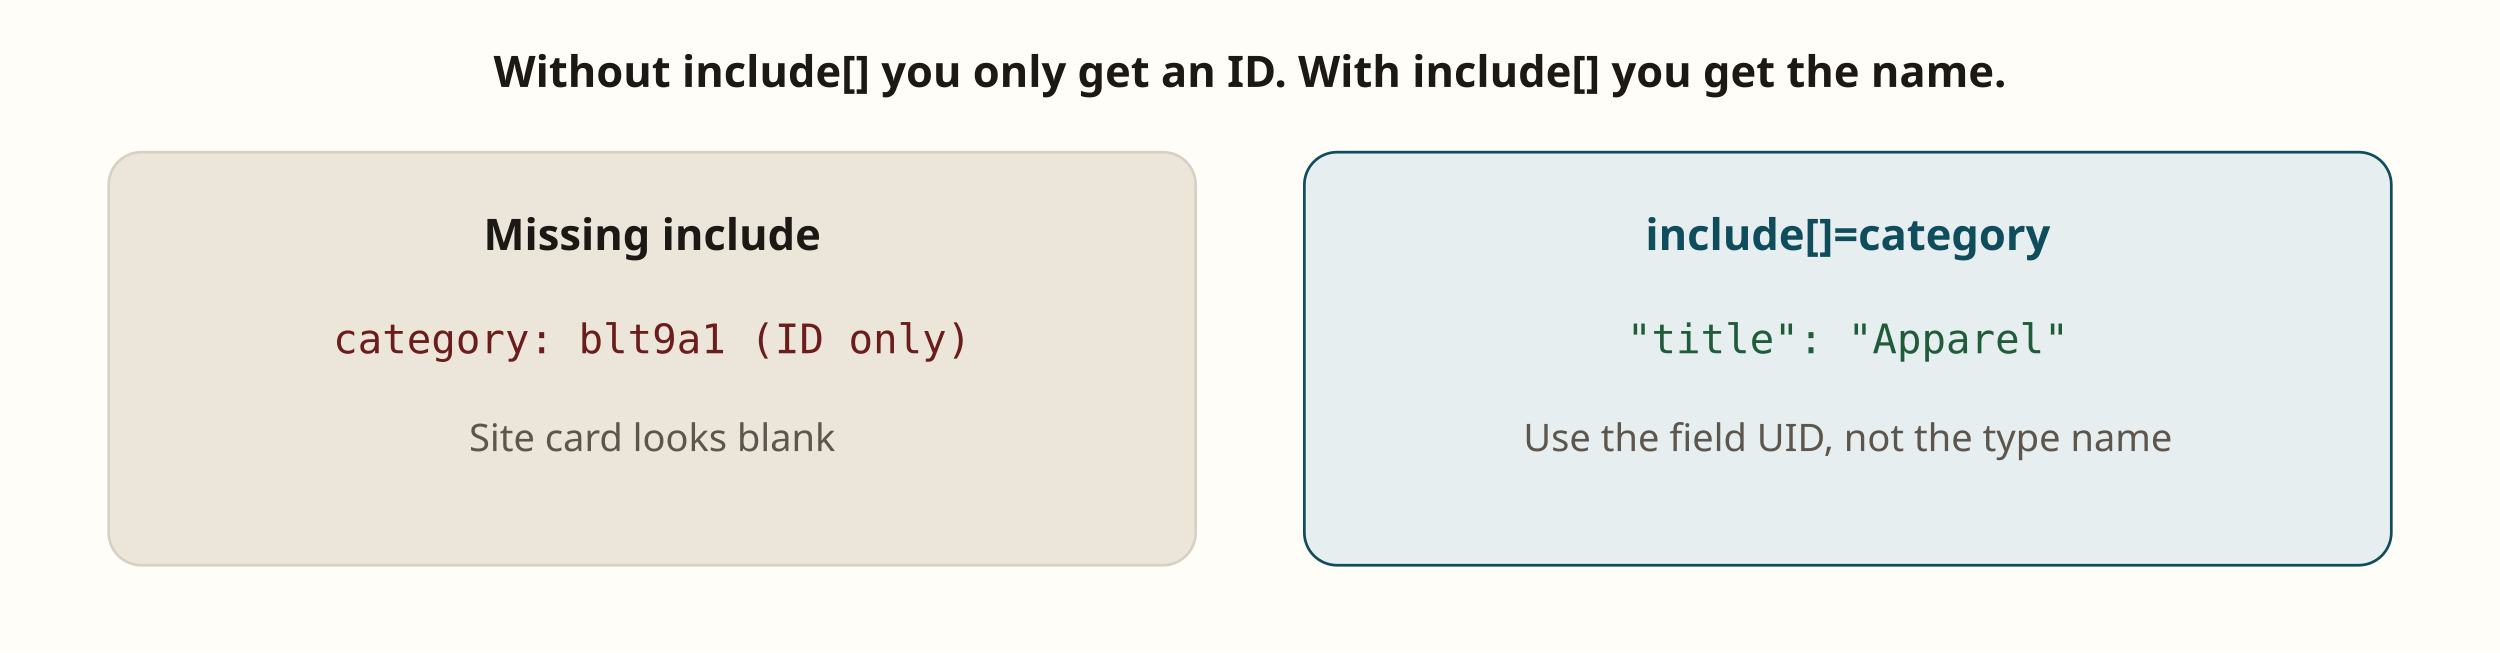
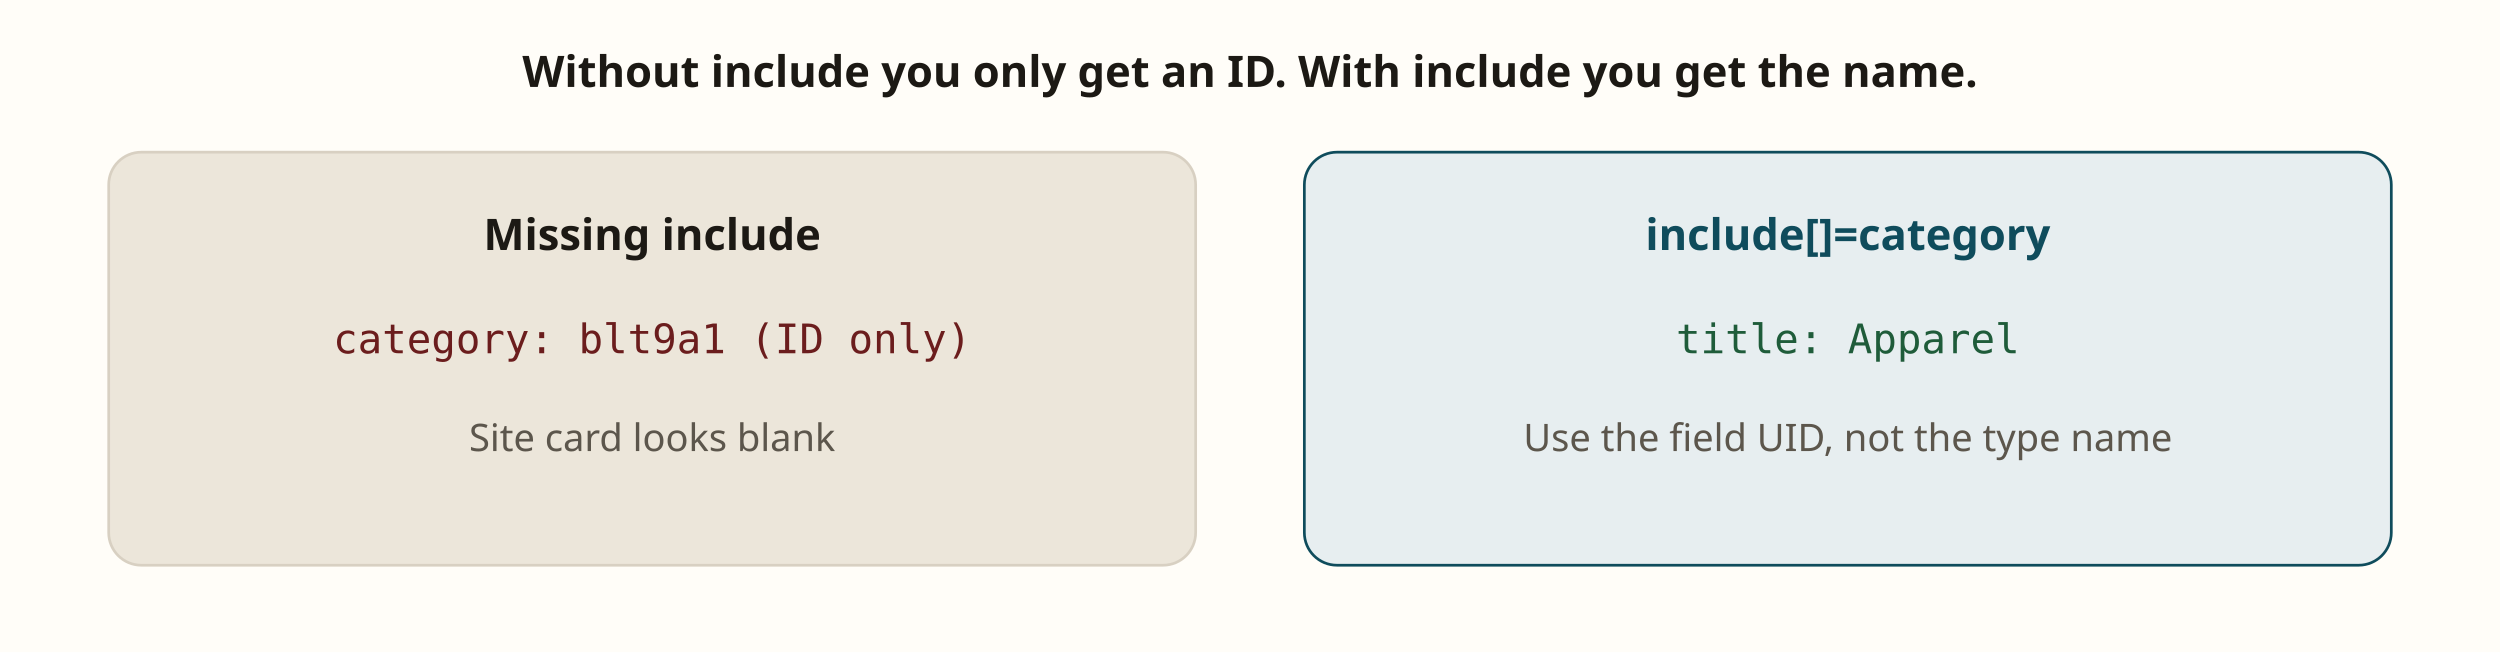
- <svg xmlns="http://www.w3.org/2000/svg" viewBox="0 0 920 240" role="img">
+ <svg xmlns="http://www.w3.org/2000/svg" width="920" height="240" viewBox="0 0 920 240" role="img">
  <rect width="920" height="240" fill="#fffdf8" />
-   <text x="460" y="32" text-anchor="middle" font-family="Segoe UI, sans-serif" font-size="16" font-weight="700" fill="#1c1914">Without include[] you only get an ID. With include[] you get the name.</text>
+   <text x="460" y="32" text-anchor="middle" font-family="Segoe UI, sans-serif" font-size="16" font-weight="700" fill="#1c1914">Without include you only get an ID. With include you get the name.</text>
  <rect x="40" y="56" width="400" height="152" rx="12" fill="#ece6da" stroke="#d8d0c2" />
  <text x="240" y="92" text-anchor="middle" font-family="Segoe UI, sans-serif" font-size="16" font-weight="700" fill="#1c1914">Missing include</text>
  <text x="240" y="130" text-anchor="middle" font-family="Consolas, monospace" font-size="15" fill="#6b1d1d">category: blt9a1 (ID only)</text>
  <text x="240" y="166" text-anchor="middle" font-family="Segoe UI, sans-serif" font-size="14" fill="#5c564c">Site card looks blank</text>
  <rect x="480" y="56" width="400" height="152" rx="12" fill="#e7eef0" stroke="#0f4c5c" />
  <text x="680" y="92" text-anchor="middle" font-family="Segoe UI, sans-serif" font-size="16" font-weight="700" fill="#0f4c5c">include[]=category</text>
-   <text x="680" y="130" text-anchor="middle" font-family="Consolas, monospace" font-size="15" fill="#1f5c3a">"title": "Apparel"</text>
+   <text x="680" y="130" text-anchor="middle" font-family="Consolas, monospace" font-size="15" fill="#1f5c3a">title: Apparel</text>
  <text x="680" y="166" text-anchor="middle" font-family="Segoe UI, sans-serif" font-size="14" fill="#5c564c">Use the field UID, not the type name</text>
</svg>
